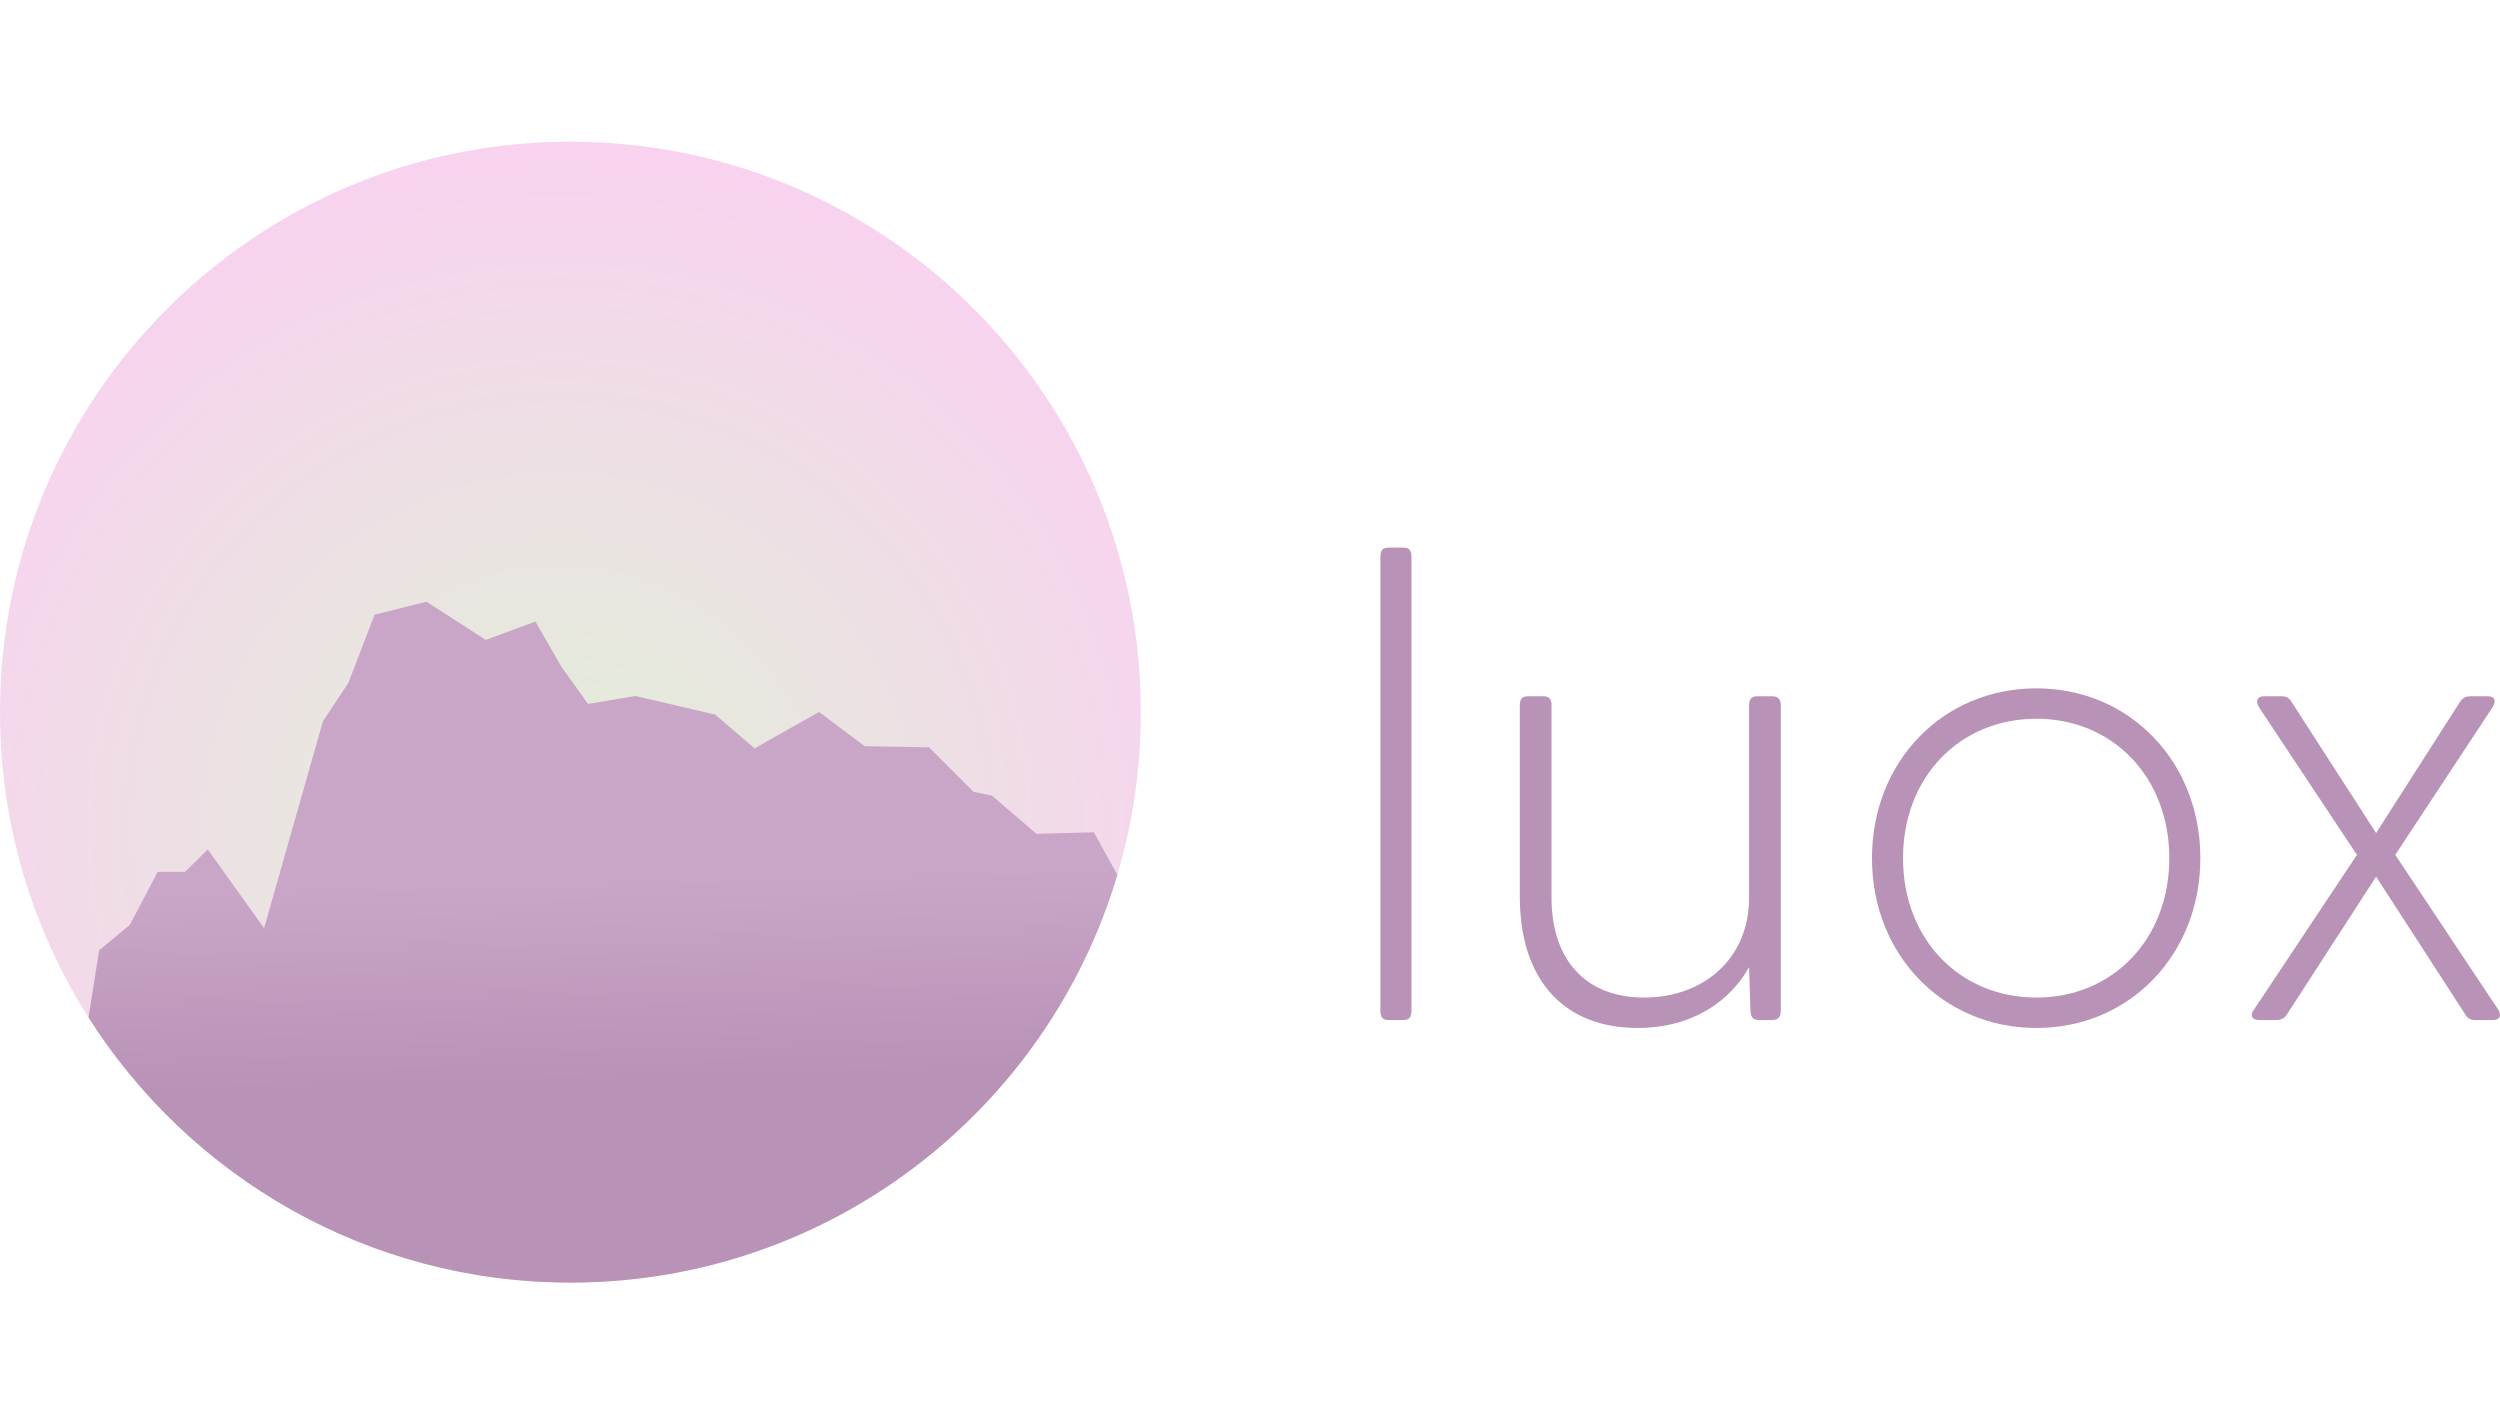
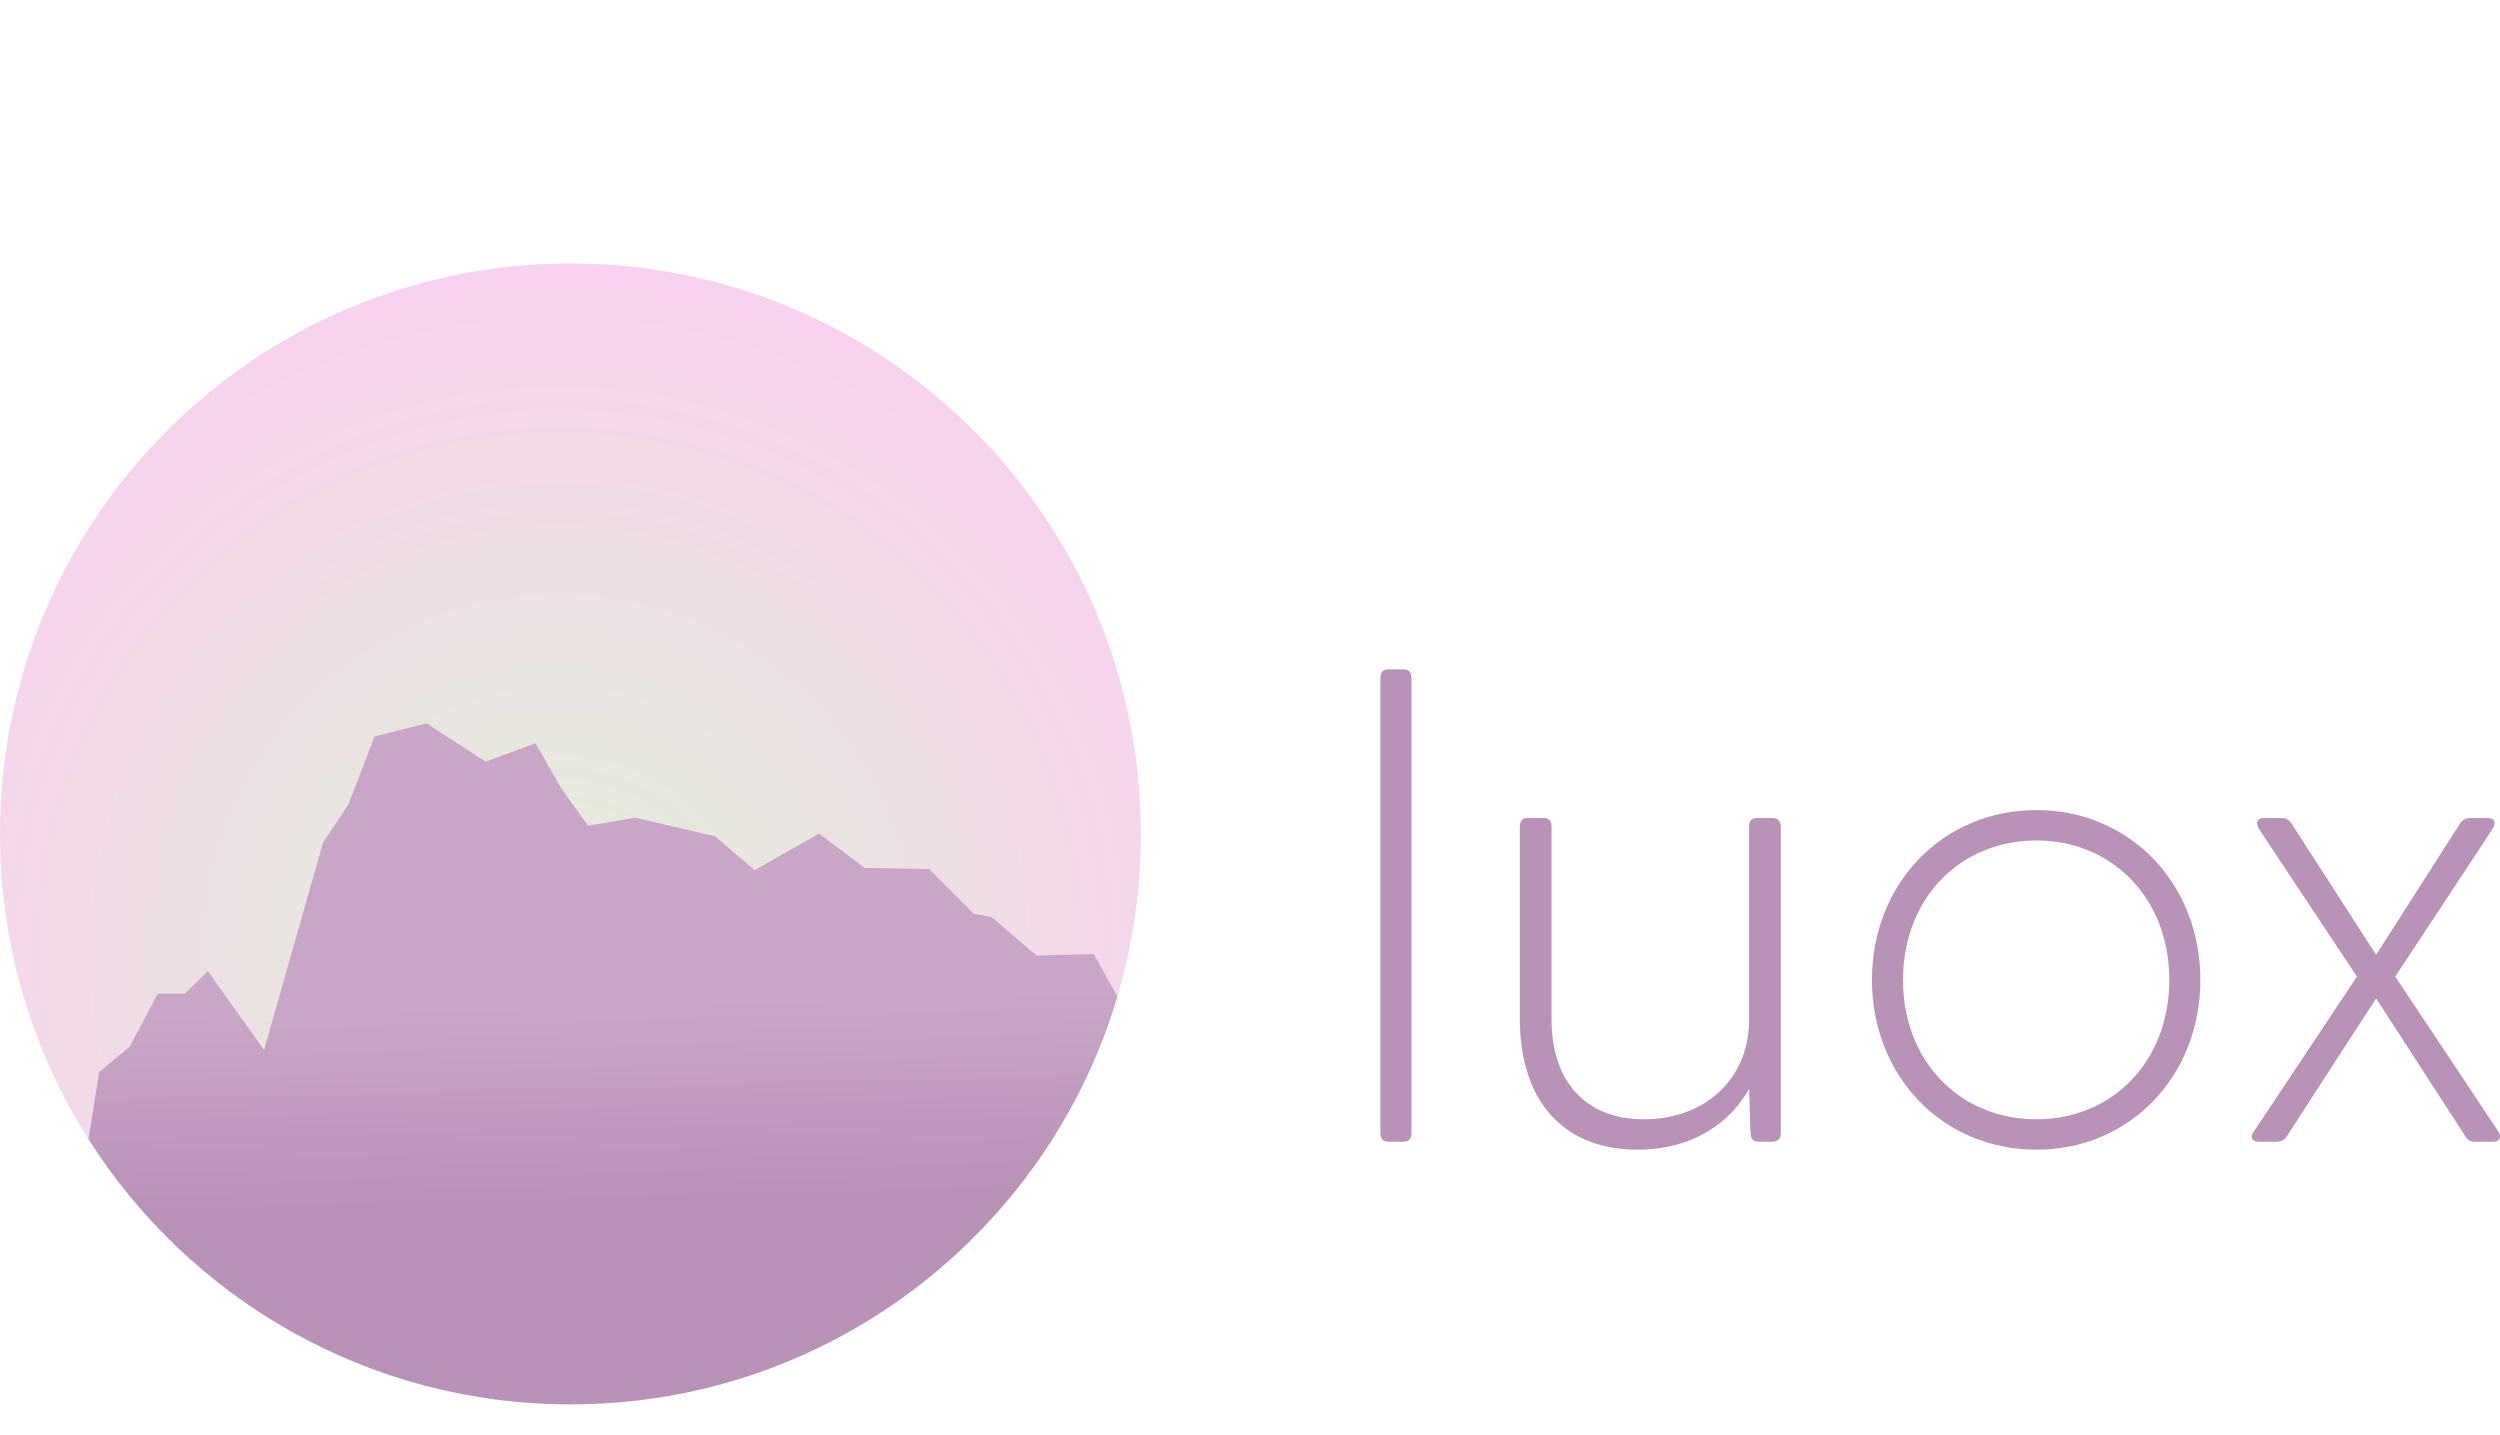
- <svg xmlns="http://www.w3.org/2000/svg" version="1.1" id="Layer_1" x="0px" y="0px" viewBox="0 0 5000 2848.65" style="enable-background:new 0 0 5000 2848.65;" xml:space="preserve">
+ <svg xmlns="http://www.w3.org/2000/svg" version="1.1" id="Layer_1" x="0px" y="0px" viewBox="0 0 5000 2868.59" style="enable-background:new 0 0 5000 2868.59;" xml:space="preserve">
  <style type="text/css">
	.st0{fill:url(#SVGID_1_);}
- 	.st1{fill:url(#SVGID_00000135686229412671335550000017021621235229344143_);}
- 	.st2{fill:url(#SVGID_00000127754549169199188240000008370682015721804422_);}
- 	.st3{fill:url(#SVGID_00000114064120936966804510000009903512285674369159_);}
- 	.st4{fill:url(#SVGID_00000021820063590565896450000004063323019677454219_);}
- 	.st5{fill:url(#SVGID_00000178901847064858477230000018381585534802322861_);}
+ 	.st1{fill:url(#SVGID_00000003068040773191999340000012743845239313347458_);}
+ 	.st2{fill:url(#SVGID_00000093869173936223705310000016081712792789096895_);}
+ 	.st3{fill:url(#SVGID_00000093867614620474204620000005603590007851229879_);}
+ 	.st4{fill:url(#SVGID_00000062150700943901891830000007086869077987807898_);}
+ 	.st5{fill:url(#SVGID_00000085969168709050205670000005789024496138532748_);}
</style>
  <g>
    <g>
      <g>
        <g>
          <g>
-             <linearGradient id="SVGID_1_" gradientUnits="userSpaceOnUse" x1="2760.8" y1="129.929" x2="2822.91" y2="129.929" gradientTransform="matrix(1 0 0 1 0 1437.72)">
+             <linearGradient id="SVGID_1_" gradientUnits="userSpaceOnUse" x1="2760.8" y1="373.39" x2="2822.91" y2="373.39" gradientTransform="matrix(1 0 0 1 0 1437.72)">
              <stop offset="0.109" style="stop-color:#B992B7" />
              <stop offset="0.249" style="stop-color:#B992B7" />
            </linearGradient>
-             <path class="st0" d="M2760.8,2021.57v-907.85c0-11.89,3.96-18.5,15.86-18.5h30.39c11.89,0,15.86,6.61,15.86,18.5v907.85       c0,11.89-3.96,18.5-15.86,18.5h-30.39C2764.76,2040.07,2760.8,2033.46,2760.8,2021.57z" />
-             <linearGradient id="SVGID_00000172440660997052392760000001349555688812503708_" gradientUnits="userSpaceOnUse" x1="3039.62" y1="286.519" x2="3561.6" y2="286.519" gradientTransform="matrix(1 0 0 1 0 1437.72)">
+             <path class="st0" d="M2760.8,2265.04v-907.85c0-11.89,3.96-18.5,15.86-18.5h30.39c11.89,0,15.86,6.61,15.86,18.5v907.85       c0,11.89-3.96,18.5-15.86,18.5h-30.39C2764.76,2283.54,2760.8,2276.93,2760.8,2265.04z" />
+             <linearGradient id="SVGID_00000103263614534960374530000010515689755048997529_" gradientUnits="userSpaceOnUse" x1="3039.62" y1="529.98" x2="3561.6" y2="529.98" gradientTransform="matrix(1 0 0 1 0 1437.72)">
              <stop offset="0.109" style="stop-color:#B992B7" />
              <stop offset="0.249" style="stop-color:#B992B7" />
            </linearGradient>
-             <path style="fill:url(#SVGID_00000172440660997052392760000001349555688812503708_);" d="M3039.62,1792.95v-381.9       c0-11.89,3.96-18.5,15.86-18.5h31.72c11.89,0,15.86,6.61,15.86,18.5v384.55c0,122.9,67.4,199.54,185,199.54       c117.61,0,210.11-76.65,210.11-199.54v-384.55c0-11.89,3.97-18.5,15.86-18.5h30.39c11.9,0,17.18,6.61,17.18,18.5v610.52       c0,11.89-5.29,18.5-17.18,18.5h-25.11c-14.53,0-17.18-5.29-18.5-19.82l-2.64-85.9c-37,66.07-111,121.57-223.33,121.57       C3133.44,2055.93,3039.62,1966.07,3039.62,1792.95z" />
-             <linearGradient id="SVGID_00000041993250078374543190000010593832126191825813_" gradientUnits="userSpaceOnUse" x1="3743.94" y1="278.594" x2="4400.71" y2="278.594" gradientTransform="matrix(1 0 0 1 0 1437.72)">
+             <path style="fill:url(#SVGID_00000103263614534960374530000010515689755048997529_);" d="M3039.62,2036.42v-381.9       c0-11.89,3.96-18.5,15.86-18.5h31.72c11.89,0,15.86,6.61,15.86,18.5v384.55c0,122.9,67.4,199.54,185,199.54       c117.61,0,210.11-76.65,210.11-199.54v-384.55c0-11.89,3.97-18.5,15.86-18.5h30.39c11.9,0,17.18,6.61,17.18,18.5v610.52       c0,11.89-5.29,18.5-17.18,18.5h-25.11c-14.53,0-17.18-5.29-18.5-19.82l-2.64-85.9c-37,66.07-111,121.57-223.33,121.57       C3133.44,2299.4,3039.62,2209.54,3039.62,2036.42z" />
+             <linearGradient id="SVGID_00000022541954577248925530000007369720706213715371_" gradientUnits="userSpaceOnUse" x1="3743.94" y1="522.055" x2="4400.71" y2="522.055" gradientTransform="matrix(1 0 0 1 0 1437.72)">
              <stop offset="0.109" style="stop-color:#B992B7" />
              <stop offset="0.249" style="stop-color:#B992B7" />
            </linearGradient>
-             <path style="fill:url(#SVGID_00000041993250078374543190000010593832126191825813_);" d="M3743.94,1716.31       c0-192.93,141.4-339.62,329.05-339.62c186.32,0,327.72,146.68,327.72,339.62s-141.4,339.62-327.72,339.62       C3885.34,2055.93,3743.94,1909.24,3743.94,1716.31z M4072.99,1995.14c151.97,0,265.61-116.29,265.61-278.83       s-113.65-278.83-265.61-278.83c-153.29,0-266.94,116.29-266.94,278.83S3919.7,1995.14,4072.99,1995.14z" />
-             <linearGradient id="SVGID_00000163782842358134058980000017725643893428857236_" gradientUnits="userSpaceOnUse" x1="4503.485" y1="278.594" x2="5000.004" y2="278.594" gradientTransform="matrix(1 0 0 1 0 1437.72)">
+             <path style="fill:url(#SVGID_00000022541954577248925530000007369720706213715371_);" d="M3743.94,1959.78       c0-192.93,141.4-339.62,329.05-339.62c186.32,0,327.72,146.68,327.72,339.62s-141.4,339.62-327.72,339.62       C3885.34,2299.4,3743.94,2152.71,3743.94,1959.78z M4072.99,2238.61c151.97,0,265.61-116.29,265.61-278.83       s-113.65-278.83-265.61-278.83c-153.29,0-266.94,116.29-266.94,278.83S3919.7,2238.61,4072.99,2238.61z" />
+             <linearGradient id="SVGID_00000091725634268322293390000002511813781764187069_" gradientUnits="userSpaceOnUse" x1="4503.485" y1="522.055" x2="5000.004" y2="522.055" gradientTransform="matrix(1 0 0 1 0 1437.72)">
              <stop offset="0.109" style="stop-color:#B992B7" />
              <stop offset="0.249" style="stop-color:#B992B7" />
            </linearGradient>
-             <path style="fill:url(#SVGID_00000163782842358134058980000017725643893428857236_);" d="M4509.05,2017.6l204.83-307.9       l-195.58-294.69c-7.93-13.21-3.96-22.46,9.25-22.46h35.68c10.57,0,15.86,3.96,21.15,13.21l167.82,260.33l166.5-260.33       c5.29-9.25,11.9-13.21,22.47-13.21h34.36c14.53,0,17.18,9.25,9.25,22.46l-194.26,294.69l204.83,307.9       c9.25,13.22,3.96,22.47-9.25,22.47h-35.68c-10.57,0-15.86-3.96-21.14-13.21l-177.08-273.55l-177.08,273.55       c-5.29,9.25-11.89,13.21-22.46,13.21h-34.36C4503.76,2040.07,4498.47,2030.82,4509.05,2017.6z" />
+             <path style="fill:url(#SVGID_00000091725634268322293390000002511813781764187069_);" d="M4509.05,2261.07l204.83-307.9       l-195.58-294.69c-7.93-13.21-3.96-22.46,9.25-22.46h35.68c10.57,0,15.86,3.96,21.15,13.21l167.82,260.33l166.5-260.33       c5.29-9.25,11.9-13.21,22.47-13.21h34.36c14.53,0,17.18,9.25,9.25,22.46l-194.26,294.69l204.83,307.9       c9.25,13.22,3.96,22.47-9.25,22.47h-35.68c-10.57,0-15.86-3.96-21.14-13.21l-177.08-273.55l-177.08,273.55       c-5.29,9.25-11.89,13.21-22.46,13.21h-34.36C4503.76,2283.54,4498.47,2274.29,4509.05,2261.07z" />
          </g>
        </g>
      </g>
    </g>
    <g>
-       <radialGradient id="SVGID_00000008111541735522542800000000654979906150006427_" cx="1118.708" cy="221.814" r="1672.838" gradientTransform="matrix(1 0 0 1 0 1437.72)" gradientUnits="userSpaceOnUse">
+       <radialGradient id="SVGID_00000078744884287971707160000001784739971244996747_" cx="1118.708" cy="465.275" r="1672.838" gradientTransform="matrix(1 0 0 1 0 1437.72)" gradientUnits="userSpaceOnUse">
        <stop offset="0" style="stop-color:#E0F0D7" />
        <stop offset="0.882" style="stop-color:#FAD0F1" />
      </radialGradient>
-       <path style="fill:url(#SVGID_00000008111541735522542800000000654979906150006427_);" d="M2281.72,1424.32    c0,113.01-16.43,222.19-47.04,325.26c-140.03,471.62-576.75,815.6-1093.82,815.6c-405.44,0-761.49-211.5-963.82-530.18    C64.93,1858.43,0,1648.95,0,1424.32C0,794.24,510.78,283.46,1140.86,283.46S2281.72,794.24,2281.72,1424.32z" />
-       <linearGradient id="SVGID_00000147194331710145370760000002375869393140570534_" gradientUnits="userSpaceOnUse" x1="1221.08" y1="1040.526" x2="1188.036" y2="-231.635" gradientTransform="matrix(1 0 0 1 0 1437.72)">
+       <path style="fill:url(#SVGID_00000078744884287971707160000001784739971244996747_);" d="M2281.72,1667.79    c0,113.01-16.43,222.19-47.04,325.26c-140.03,471.62-576.75,815.6-1093.82,815.6c-405.44,0-761.49-211.5-963.82-530.18    C64.93,2101.9,0,1892.42,0,1667.79C0,1037.71,510.78,526.93,1140.86,526.93S2281.72,1037.71,2281.72,1667.79z" />
+       <linearGradient id="SVGID_00000088093224681915645200000008491278263599816099_" gradientUnits="userSpaceOnUse" x1="1221.08" y1="1283.987" x2="1188.036" y2="11.825" gradientTransform="matrix(1 0 0 1 0 1437.72)">
        <stop offset="0.249" style="stop-color:#B992B7" />
        <stop offset="0.564" style="stop-color:#C9A6C8" />
      </linearGradient>
-       <path style="fill:url(#SVGID_00000147194331710145370760000002375869393140570534_);" d="M2234.68,1749.58    c-140.03,471.62-576.75,815.6-1093.82,815.6c-405.44,0-761.49-211.5-963.82-530.18l21.28-134.47L259.4,1850l56.1-106.22h54.49    l45.5-44.95l112.69,157.55l117.63-413.76l51.14-77.37l52.1-135.86l103.9-26.07l118.56,76.53l99.35-36.8l51.83,90.28l53.35,74.58    l94.39-16.01l159.87,37.26l78.79,67.65l128.94-73l91.36,68.62l128.72,2.16l88.71,88.95l36.96,7.68l89.17,76.49l114.73-3.13    L2234.68,1749.58z" />
+       <path style="fill:url(#SVGID_00000088093224681915645200000008491278263599816099_);" d="M2234.68,1993.05    c-140.03,471.62-576.75,815.6-1093.82,815.6c-405.44,0-761.49-211.5-963.82-530.18L198.32,2144l61.08-50.53l56.1-106.22h54.49    l45.5-44.95l112.69,157.55l117.63-413.76l51.14-77.37l52.1-135.86l103.9-26.07l118.56,76.53l99.35-36.8l51.83,90.28l53.35,74.58    l94.39-16.01l159.87,37.26l78.79,67.65l128.94-73l91.36,68.62l128.72,2.16l88.71,88.95l36.96,7.68l89.17,76.49l114.73-3.13    L2234.68,1993.05z" />
    </g>
  </g>
</svg>
